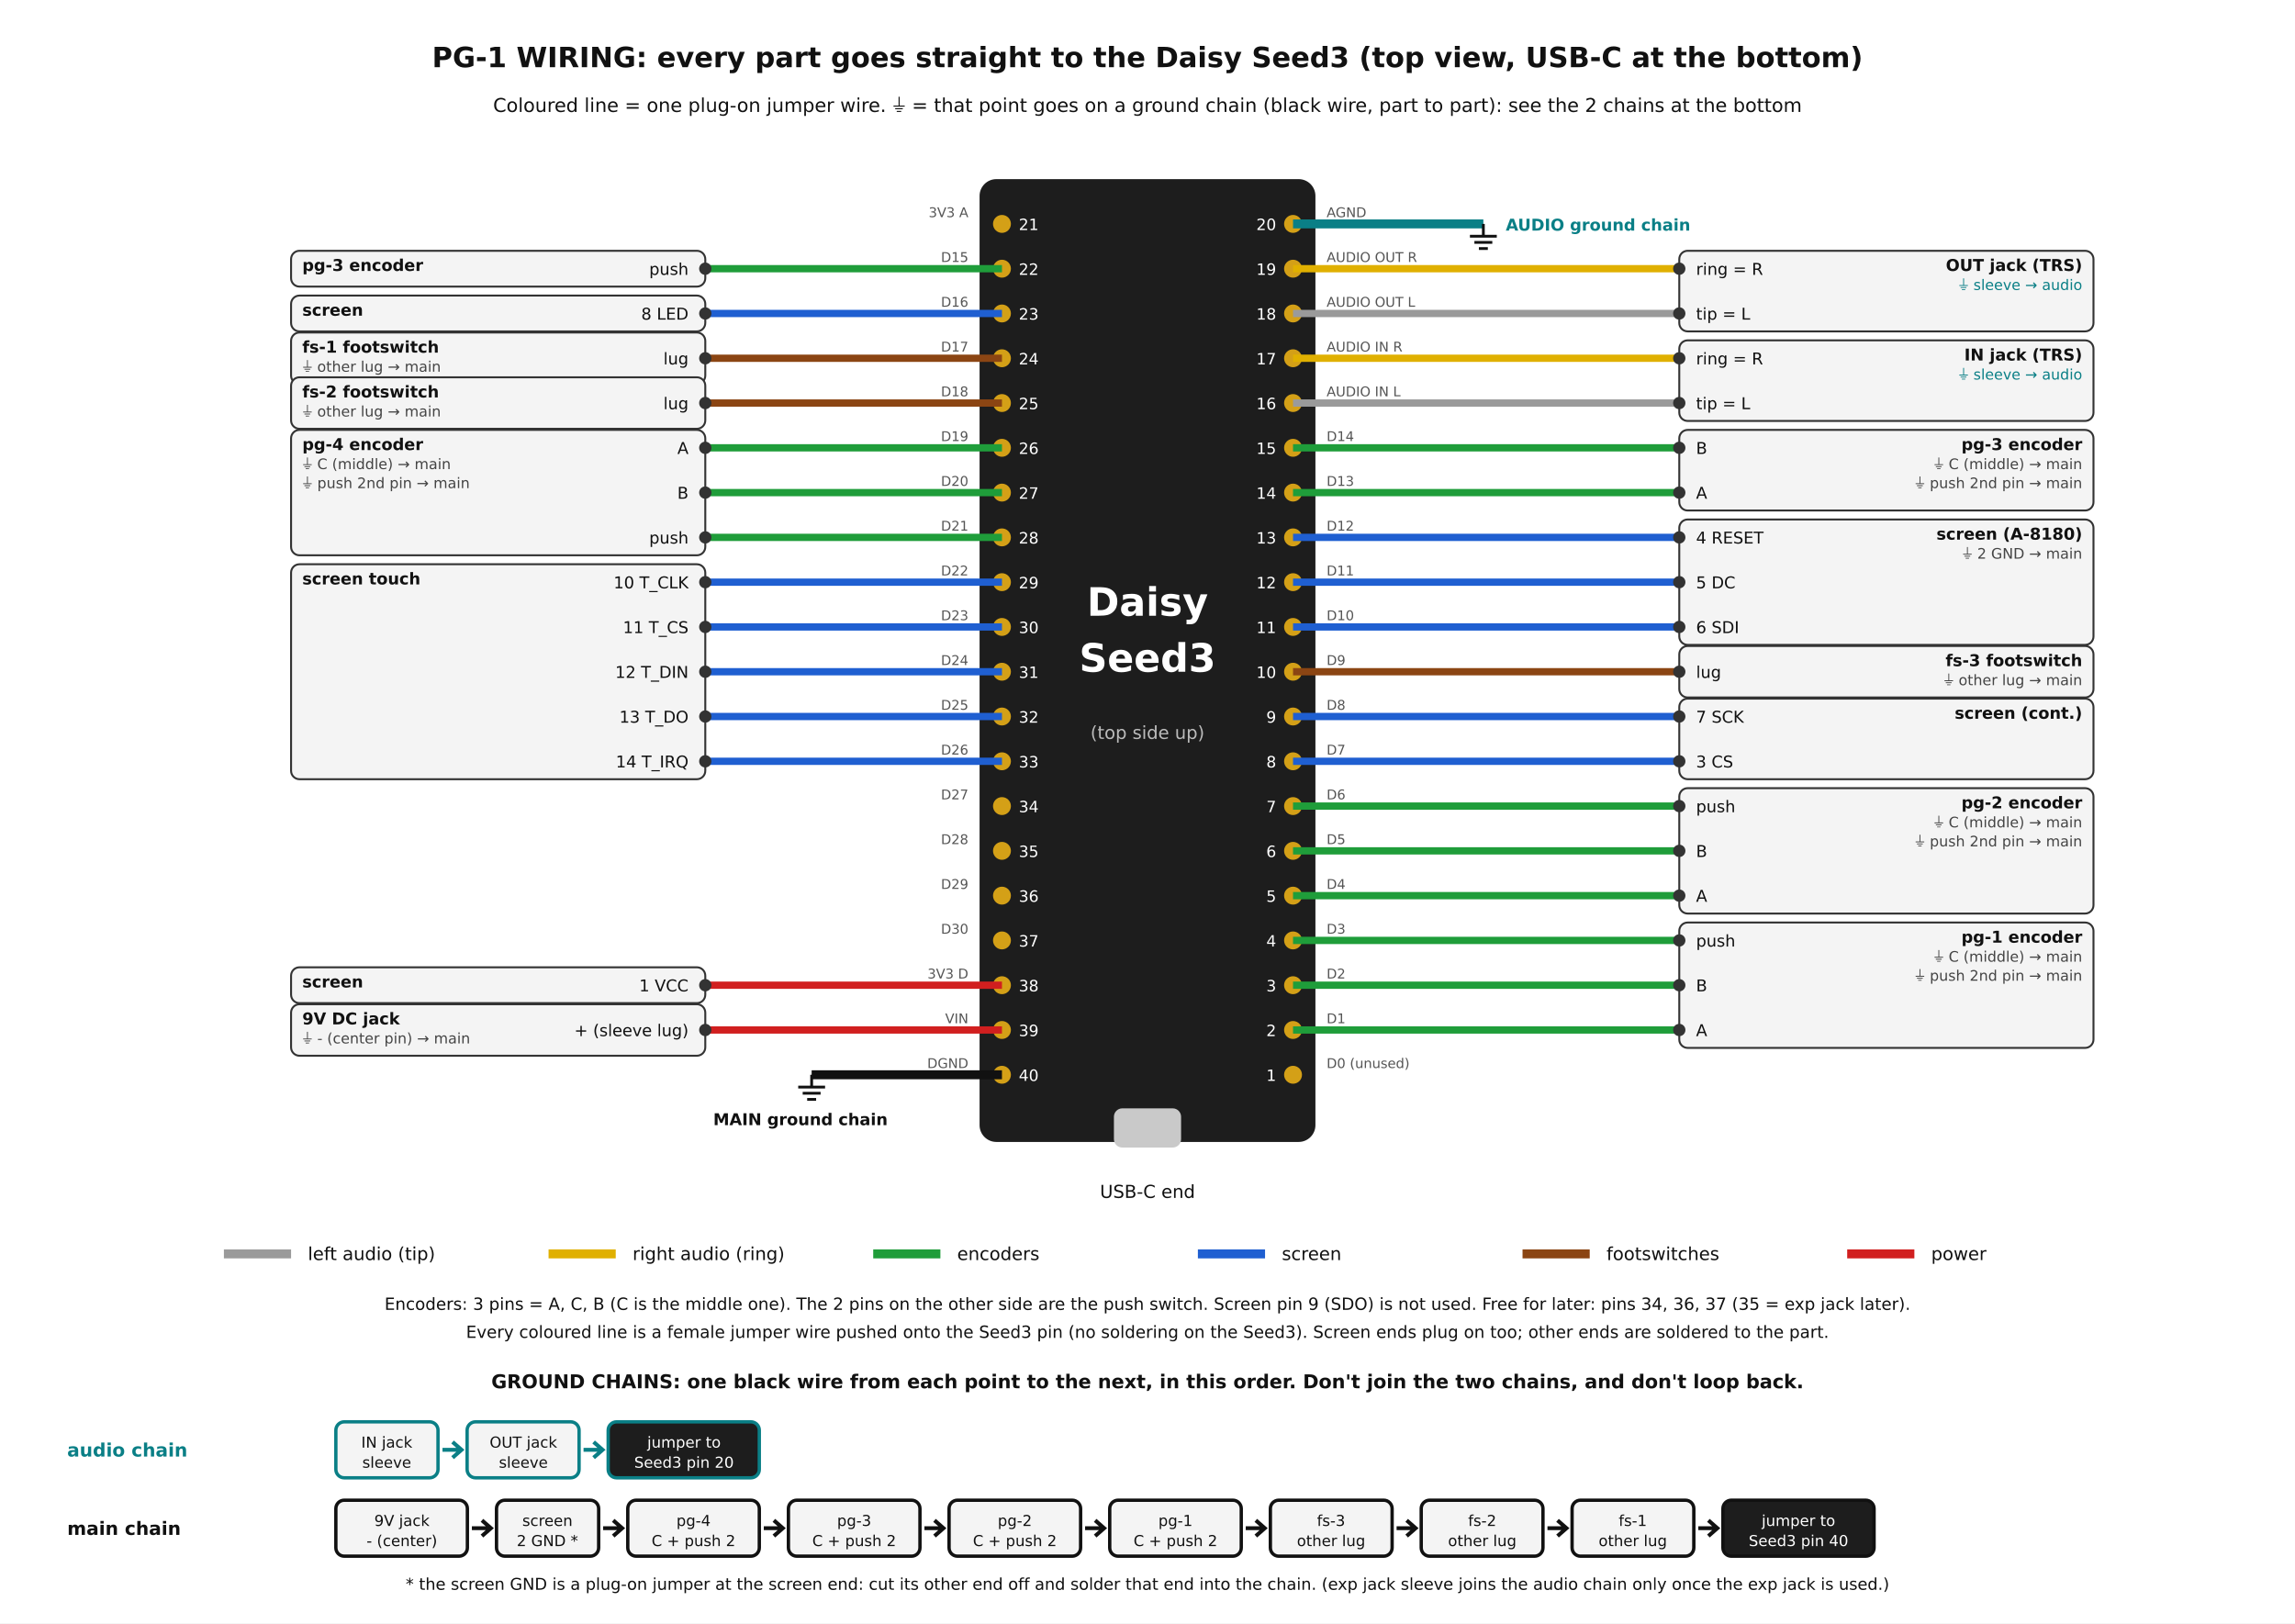
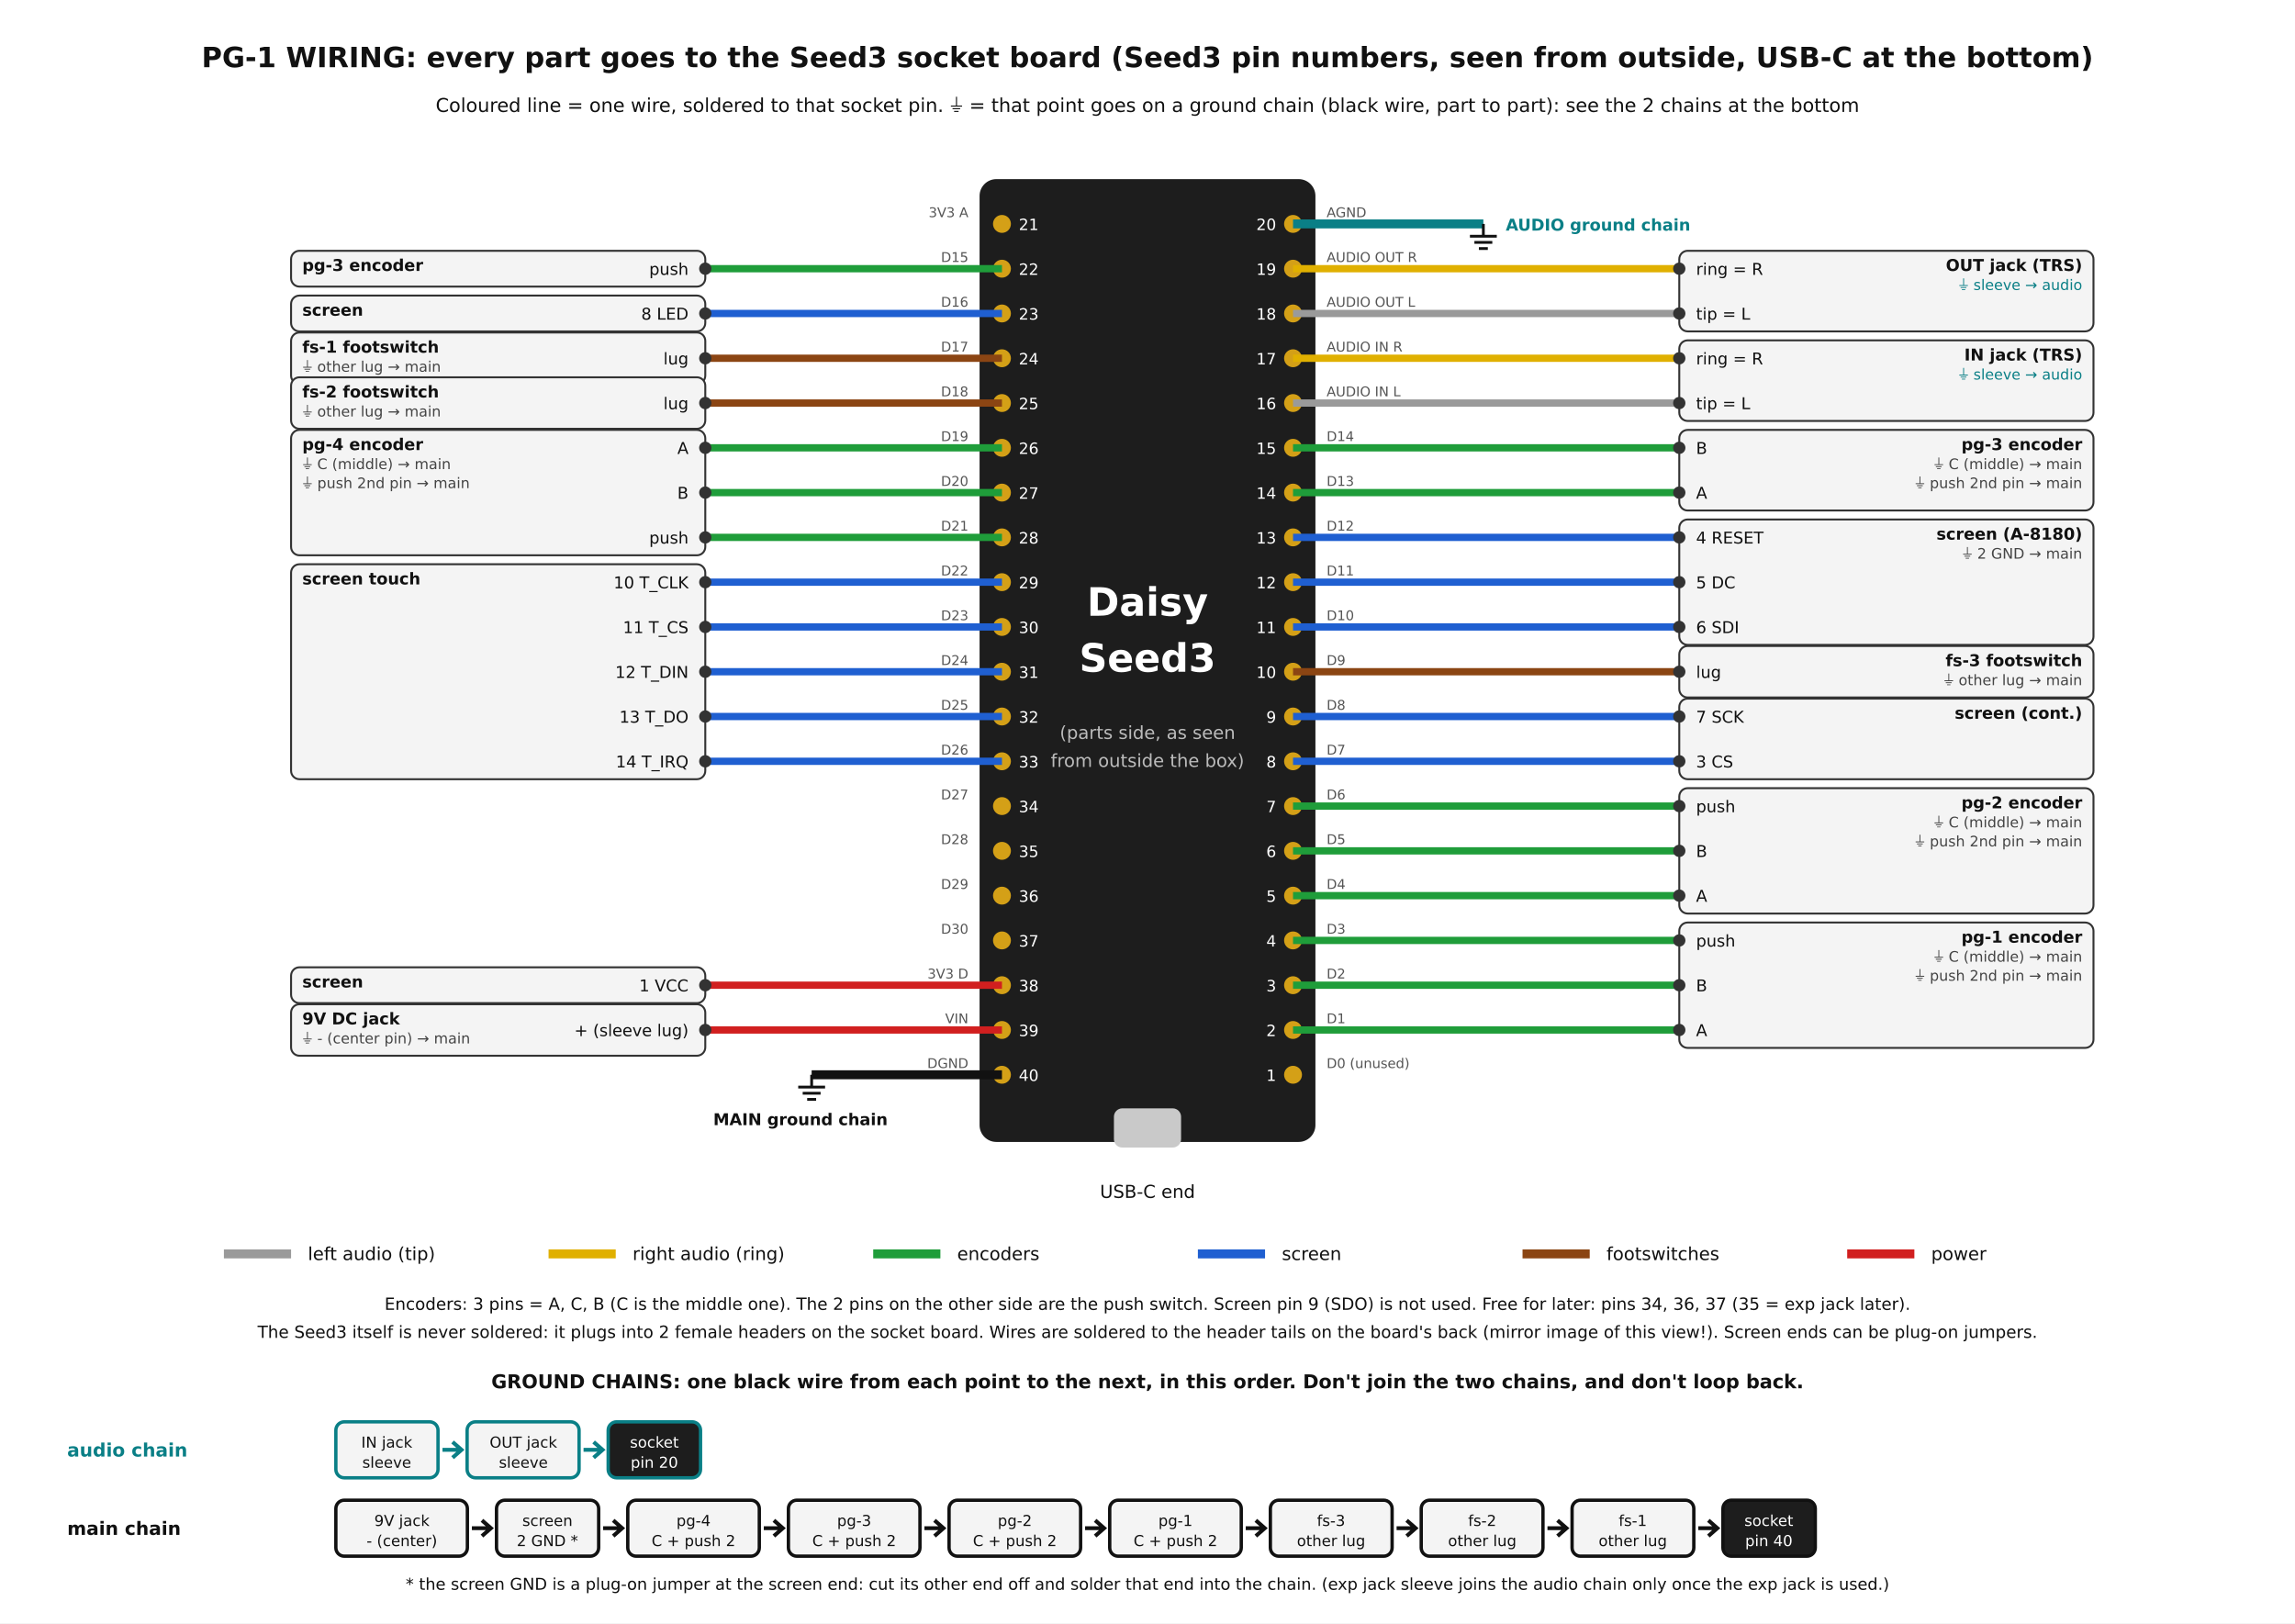
<svg xmlns="http://www.w3.org/2000/svg" width="410mm" height="290.0mm" viewBox="0 0 410 290.0">
  <rect width="410" height="290.0" fill="#fff" />
-   <text x="205.0" y="12.0" font-family="DejaVu Sans, sans-serif" font-size="5" text-anchor="middle" fill="#111" font-weight="bold">PG-1 WIRING: every part goes straight to the Daisy Seed3 (top view, USB-C at the bottom)</text>
-   <text x="205.0" y="20.0" font-family="DejaVu Sans, sans-serif" font-size="3.4" text-anchor="middle" fill="#111" font-weight="normal">Coloured line = one plug-on jumper wire.   ⏚ = that point goes on a ground chain (black wire, part to part): see the 2 chains at the bottom</text>
+   <text x="205.0" y="12.0" font-family="DejaVu Sans, sans-serif" font-size="5" text-anchor="middle" fill="#111" font-weight="bold">PG-1 WIRING: every part goes to the Seed3 socket board (Seed3 pin numbers, seen from outside, USB-C at the bottom)</text>
+   <text x="205.0" y="20.0" font-family="DejaVu Sans, sans-serif" font-size="3.4" text-anchor="middle" fill="#111" font-weight="normal">Coloured line = one wire, soldered to that socket pin.   ⏚ = that point goes on a ground chain (black wire, part to part): see the 2 chains at the bottom</text>
  <rect x="175.0" y="32.0" width="60.0" height="172.0" rx="3" fill="#1d1d1d" />
  <text x="205.0" y="110.0" font-family="DejaVu Sans, sans-serif" font-size="7" text-anchor="middle" fill="#fff" font-weight="bold">Daisy</text>
  <text x="205.0" y="120.0" font-family="DejaVu Sans, sans-serif" font-size="7" text-anchor="middle" fill="#fff" font-weight="bold">Seed3</text>
-   <text x="205.0" y="132.0" font-family="DejaVu Sans, sans-serif" font-size="3.2" text-anchor="middle" fill="#bbb" font-weight="normal">(top side up)</text>
+   <text x="205.0" y="132.0" font-family="DejaVu Sans, sans-serif" font-size="3.2" text-anchor="middle" fill="#bbb" font-weight="normal">(parts side, as seen</text>
+   <text x="205.0" y="137.0" font-family="DejaVu Sans, sans-serif" font-size="3.2" text-anchor="middle" fill="#bbb" font-weight="normal">from outside the box)</text>
  <rect x="199" y="198.0" width="12" height="7" rx="1.5" fill="#c9c9c9" />
  <text x="205.0" y="214.0" font-family="DejaVu Sans, sans-serif" font-size="3.2" text-anchor="middle" fill="#111" font-weight="normal">USB-C end</text>
  <circle cx="231.0" cy="192.0" r="1.6" fill="#d4a017" />
  <text x="228.0" y="193.1" font-family="DejaVu Sans, sans-serif" font-size="2.8" text-anchor="end" fill="#fff" font-weight="normal">1</text>
  <text x="237.0" y="190.8" font-family="DejaVu Sans, sans-serif" font-size="2.4" text-anchor="start" fill="#555" font-weight="normal">D0 (unused)</text>
  <circle cx="231.0" cy="184.0" r="1.6" fill="#d4a017" />
  <text x="228.0" y="185.1" font-family="DejaVu Sans, sans-serif" font-size="2.8" text-anchor="end" fill="#fff" font-weight="normal">2</text>
  <text x="237.0" y="182.8" font-family="DejaVu Sans, sans-serif" font-size="2.4" text-anchor="start" fill="#555" font-weight="normal">D1</text>
  <circle cx="231.0" cy="176.0" r="1.6" fill="#d4a017" />
  <text x="228.0" y="177.1" font-family="DejaVu Sans, sans-serif" font-size="2.8" text-anchor="end" fill="#fff" font-weight="normal">3</text>
  <text x="237.0" y="174.8" font-family="DejaVu Sans, sans-serif" font-size="2.4" text-anchor="start" fill="#555" font-weight="normal">D2</text>
  <circle cx="231.0" cy="168.0" r="1.6" fill="#d4a017" />
  <text x="228.0" y="169.1" font-family="DejaVu Sans, sans-serif" font-size="2.8" text-anchor="end" fill="#fff" font-weight="normal">4</text>
  <text x="237.0" y="166.8" font-family="DejaVu Sans, sans-serif" font-size="2.4" text-anchor="start" fill="#555" font-weight="normal">D3</text>
  <circle cx="231.0" cy="160.0" r="1.6" fill="#d4a017" />
  <text x="228.0" y="161.1" font-family="DejaVu Sans, sans-serif" font-size="2.8" text-anchor="end" fill="#fff" font-weight="normal">5</text>
  <text x="237.0" y="158.8" font-family="DejaVu Sans, sans-serif" font-size="2.4" text-anchor="start" fill="#555" font-weight="normal">D4</text>
  <circle cx="231.0" cy="152.0" r="1.6" fill="#d4a017" />
  <text x="228.0" y="153.1" font-family="DejaVu Sans, sans-serif" font-size="2.8" text-anchor="end" fill="#fff" font-weight="normal">6</text>
  <text x="237.0" y="150.8" font-family="DejaVu Sans, sans-serif" font-size="2.4" text-anchor="start" fill="#555" font-weight="normal">D5</text>
  <circle cx="231.0" cy="144.0" r="1.6" fill="#d4a017" />
  <text x="228.0" y="145.1" font-family="DejaVu Sans, sans-serif" font-size="2.8" text-anchor="end" fill="#fff" font-weight="normal">7</text>
  <text x="237.0" y="142.8" font-family="DejaVu Sans, sans-serif" font-size="2.4" text-anchor="start" fill="#555" font-weight="normal">D6</text>
  <circle cx="231.0" cy="136.0" r="1.6" fill="#d4a017" />
  <text x="228.0" y="137.1" font-family="DejaVu Sans, sans-serif" font-size="2.8" text-anchor="end" fill="#fff" font-weight="normal">8</text>
  <text x="237.0" y="134.8" font-family="DejaVu Sans, sans-serif" font-size="2.4" text-anchor="start" fill="#555" font-weight="normal">D7</text>
  <circle cx="231.0" cy="128.0" r="1.6" fill="#d4a017" />
  <text x="228.0" y="129.1" font-family="DejaVu Sans, sans-serif" font-size="2.8" text-anchor="end" fill="#fff" font-weight="normal">9</text>
  <text x="237.0" y="126.8" font-family="DejaVu Sans, sans-serif" font-size="2.4" text-anchor="start" fill="#555" font-weight="normal">D8</text>
  <circle cx="231.0" cy="120.0" r="1.6" fill="#d4a017" />
  <text x="228.0" y="121.1" font-family="DejaVu Sans, sans-serif" font-size="2.8" text-anchor="end" fill="#fff" font-weight="normal">10</text>
  <text x="237.0" y="118.8" font-family="DejaVu Sans, sans-serif" font-size="2.4" text-anchor="start" fill="#555" font-weight="normal">D9</text>
  <circle cx="231.0" cy="112.0" r="1.6" fill="#d4a017" />
  <text x="228.0" y="113.1" font-family="DejaVu Sans, sans-serif" font-size="2.8" text-anchor="end" fill="#fff" font-weight="normal">11</text>
  <text x="237.0" y="110.8" font-family="DejaVu Sans, sans-serif" font-size="2.4" text-anchor="start" fill="#555" font-weight="normal">D10</text>
  <circle cx="231.0" cy="104.0" r="1.6" fill="#d4a017" />
  <text x="228.0" y="105.1" font-family="DejaVu Sans, sans-serif" font-size="2.8" text-anchor="end" fill="#fff" font-weight="normal">12</text>
  <text x="237.0" y="102.8" font-family="DejaVu Sans, sans-serif" font-size="2.4" text-anchor="start" fill="#555" font-weight="normal">D11</text>
  <circle cx="231.0" cy="96.0" r="1.6" fill="#d4a017" />
  <text x="228.0" y="97.1" font-family="DejaVu Sans, sans-serif" font-size="2.8" text-anchor="end" fill="#fff" font-weight="normal">13</text>
  <text x="237.0" y="94.8" font-family="DejaVu Sans, sans-serif" font-size="2.4" text-anchor="start" fill="#555" font-weight="normal">D12</text>
  <circle cx="231.0" cy="88.0" r="1.6" fill="#d4a017" />
  <text x="228.0" y="89.1" font-family="DejaVu Sans, sans-serif" font-size="2.8" text-anchor="end" fill="#fff" font-weight="normal">14</text>
  <text x="237.0" y="86.8" font-family="DejaVu Sans, sans-serif" font-size="2.4" text-anchor="start" fill="#555" font-weight="normal">D13</text>
  <circle cx="231.0" cy="80.0" r="1.6" fill="#d4a017" />
  <text x="228.0" y="81.1" font-family="DejaVu Sans, sans-serif" font-size="2.8" text-anchor="end" fill="#fff" font-weight="normal">15</text>
  <text x="237.0" y="78.8" font-family="DejaVu Sans, sans-serif" font-size="2.4" text-anchor="start" fill="#555" font-weight="normal">D14</text>
  <circle cx="231.0" cy="72.0" r="1.6" fill="#d4a017" />
  <text x="228.0" y="73.1" font-family="DejaVu Sans, sans-serif" font-size="2.8" text-anchor="end" fill="#fff" font-weight="normal">16</text>
  <text x="237.0" y="70.8" font-family="DejaVu Sans, sans-serif" font-size="2.4" text-anchor="start" fill="#555" font-weight="normal">AUDIO IN L</text>
  <circle cx="231.0" cy="64.0" r="1.6" fill="#d4a017" />
  <text x="228.0" y="65.1" font-family="DejaVu Sans, sans-serif" font-size="2.8" text-anchor="end" fill="#fff" font-weight="normal">17</text>
  <text x="237.0" y="62.8" font-family="DejaVu Sans, sans-serif" font-size="2.4" text-anchor="start" fill="#555" font-weight="normal">AUDIO IN R</text>
  <circle cx="231.0" cy="56.0" r="1.6" fill="#d4a017" />
  <text x="228.0" y="57.1" font-family="DejaVu Sans, sans-serif" font-size="2.8" text-anchor="end" fill="#fff" font-weight="normal">18</text>
  <text x="237.0" y="54.8" font-family="DejaVu Sans, sans-serif" font-size="2.4" text-anchor="start" fill="#555" font-weight="normal">AUDIO OUT L</text>
  <circle cx="231.0" cy="48.0" r="1.6" fill="#d4a017" />
  <text x="228.0" y="49.1" font-family="DejaVu Sans, sans-serif" font-size="2.8" text-anchor="end" fill="#fff" font-weight="normal">19</text>
  <text x="237.0" y="46.8" font-family="DejaVu Sans, sans-serif" font-size="2.4" text-anchor="start" fill="#555" font-weight="normal">AUDIO OUT R</text>
  <circle cx="231.0" cy="40.0" r="1.6" fill="#d4a017" />
  <text x="228.0" y="41.1" font-family="DejaVu Sans, sans-serif" font-size="2.8" text-anchor="end" fill="#fff" font-weight="normal">20</text>
  <text x="237.0" y="38.8" font-family="DejaVu Sans, sans-serif" font-size="2.4" text-anchor="start" fill="#555" font-weight="normal">AGND</text>
  <circle cx="179.0" cy="40.0" r="1.6" fill="#d4a017" />
  <text x="182.0" y="41.1" font-family="DejaVu Sans, sans-serif" font-size="2.8" text-anchor="start" fill="#fff" font-weight="normal">21</text>
  <text x="173.0" y="38.8" font-family="DejaVu Sans, sans-serif" font-size="2.4" text-anchor="end" fill="#555" font-weight="normal">3V3 A</text>
  <circle cx="179.0" cy="48.0" r="1.6" fill="#d4a017" />
  <text x="182.0" y="49.1" font-family="DejaVu Sans, sans-serif" font-size="2.8" text-anchor="start" fill="#fff" font-weight="normal">22</text>
  <text x="173.0" y="46.8" font-family="DejaVu Sans, sans-serif" font-size="2.4" text-anchor="end" fill="#555" font-weight="normal">D15</text>
  <circle cx="179.0" cy="56.0" r="1.6" fill="#d4a017" />
  <text x="182.0" y="57.1" font-family="DejaVu Sans, sans-serif" font-size="2.8" text-anchor="start" fill="#fff" font-weight="normal">23</text>
  <text x="173.0" y="54.8" font-family="DejaVu Sans, sans-serif" font-size="2.4" text-anchor="end" fill="#555" font-weight="normal">D16</text>
  <circle cx="179.0" cy="64.0" r="1.6" fill="#d4a017" />
  <text x="182.0" y="65.1" font-family="DejaVu Sans, sans-serif" font-size="2.8" text-anchor="start" fill="#fff" font-weight="normal">24</text>
  <text x="173.0" y="62.8" font-family="DejaVu Sans, sans-serif" font-size="2.4" text-anchor="end" fill="#555" font-weight="normal">D17</text>
  <circle cx="179.0" cy="72.0" r="1.6" fill="#d4a017" />
  <text x="182.0" y="73.1" font-family="DejaVu Sans, sans-serif" font-size="2.8" text-anchor="start" fill="#fff" font-weight="normal">25</text>
  <text x="173.0" y="70.8" font-family="DejaVu Sans, sans-serif" font-size="2.4" text-anchor="end" fill="#555" font-weight="normal">D18</text>
  <circle cx="179.0" cy="80.0" r="1.6" fill="#d4a017" />
  <text x="182.0" y="81.1" font-family="DejaVu Sans, sans-serif" font-size="2.8" text-anchor="start" fill="#fff" font-weight="normal">26</text>
  <text x="173.0" y="78.8" font-family="DejaVu Sans, sans-serif" font-size="2.4" text-anchor="end" fill="#555" font-weight="normal">D19</text>
  <circle cx="179.0" cy="88.0" r="1.6" fill="#d4a017" />
  <text x="182.0" y="89.1" font-family="DejaVu Sans, sans-serif" font-size="2.8" text-anchor="start" fill="#fff" font-weight="normal">27</text>
  <text x="173.0" y="86.8" font-family="DejaVu Sans, sans-serif" font-size="2.4" text-anchor="end" fill="#555" font-weight="normal">D20</text>
  <circle cx="179.0" cy="96.0" r="1.6" fill="#d4a017" />
  <text x="182.0" y="97.1" font-family="DejaVu Sans, sans-serif" font-size="2.8" text-anchor="start" fill="#fff" font-weight="normal">28</text>
  <text x="173.0" y="94.8" font-family="DejaVu Sans, sans-serif" font-size="2.4" text-anchor="end" fill="#555" font-weight="normal">D21</text>
  <circle cx="179.0" cy="104.0" r="1.6" fill="#d4a017" />
  <text x="182.0" y="105.1" font-family="DejaVu Sans, sans-serif" font-size="2.8" text-anchor="start" fill="#fff" font-weight="normal">29</text>
  <text x="173.0" y="102.8" font-family="DejaVu Sans, sans-serif" font-size="2.4" text-anchor="end" fill="#555" font-weight="normal">D22</text>
  <circle cx="179.0" cy="112.0" r="1.6" fill="#d4a017" />
  <text x="182.0" y="113.1" font-family="DejaVu Sans, sans-serif" font-size="2.8" text-anchor="start" fill="#fff" font-weight="normal">30</text>
  <text x="173.0" y="110.8" font-family="DejaVu Sans, sans-serif" font-size="2.4" text-anchor="end" fill="#555" font-weight="normal">D23</text>
  <circle cx="179.0" cy="120.0" r="1.6" fill="#d4a017" />
  <text x="182.0" y="121.1" font-family="DejaVu Sans, sans-serif" font-size="2.8" text-anchor="start" fill="#fff" font-weight="normal">31</text>
  <text x="173.0" y="118.8" font-family="DejaVu Sans, sans-serif" font-size="2.4" text-anchor="end" fill="#555" font-weight="normal">D24</text>
  <circle cx="179.0" cy="128.0" r="1.6" fill="#d4a017" />
  <text x="182.0" y="129.1" font-family="DejaVu Sans, sans-serif" font-size="2.8" text-anchor="start" fill="#fff" font-weight="normal">32</text>
  <text x="173.0" y="126.8" font-family="DejaVu Sans, sans-serif" font-size="2.4" text-anchor="end" fill="#555" font-weight="normal">D25</text>
  <circle cx="179.0" cy="136.0" r="1.6" fill="#d4a017" />
  <text x="182.0" y="137.1" font-family="DejaVu Sans, sans-serif" font-size="2.8" text-anchor="start" fill="#fff" font-weight="normal">33</text>
  <text x="173.0" y="134.8" font-family="DejaVu Sans, sans-serif" font-size="2.4" text-anchor="end" fill="#555" font-weight="normal">D26</text>
  <circle cx="179.0" cy="144.0" r="1.6" fill="#d4a017" />
  <text x="182.0" y="145.1" font-family="DejaVu Sans, sans-serif" font-size="2.8" text-anchor="start" fill="#fff" font-weight="normal">34</text>
  <text x="173.0" y="142.8" font-family="DejaVu Sans, sans-serif" font-size="2.4" text-anchor="end" fill="#555" font-weight="normal">D27</text>
  <circle cx="179.0" cy="152.0" r="1.6" fill="#d4a017" />
  <text x="182.0" y="153.1" font-family="DejaVu Sans, sans-serif" font-size="2.8" text-anchor="start" fill="#fff" font-weight="normal">35</text>
  <text x="173.0" y="150.8" font-family="DejaVu Sans, sans-serif" font-size="2.4" text-anchor="end" fill="#555" font-weight="normal">D28</text>
  <circle cx="179.0" cy="160.0" r="1.6" fill="#d4a017" />
  <text x="182.0" y="161.1" font-family="DejaVu Sans, sans-serif" font-size="2.8" text-anchor="start" fill="#fff" font-weight="normal">36</text>
  <text x="173.0" y="158.8" font-family="DejaVu Sans, sans-serif" font-size="2.4" text-anchor="end" fill="#555" font-weight="normal">D29</text>
  <circle cx="179.0" cy="168.0" r="1.6" fill="#d4a017" />
  <text x="182.0" y="169.1" font-family="DejaVu Sans, sans-serif" font-size="2.8" text-anchor="start" fill="#fff" font-weight="normal">37</text>
  <text x="173.0" y="166.8" font-family="DejaVu Sans, sans-serif" font-size="2.4" text-anchor="end" fill="#555" font-weight="normal">D30</text>
  <circle cx="179.0" cy="176.0" r="1.6" fill="#d4a017" />
  <text x="182.0" y="177.1" font-family="DejaVu Sans, sans-serif" font-size="2.8" text-anchor="start" fill="#fff" font-weight="normal">38</text>
  <text x="173.0" y="174.8" font-family="DejaVu Sans, sans-serif" font-size="2.4" text-anchor="end" fill="#555" font-weight="normal">3V3 D</text>
  <circle cx="179.0" cy="184.0" r="1.6" fill="#d4a017" />
  <text x="182.0" y="185.1" font-family="DejaVu Sans, sans-serif" font-size="2.8" text-anchor="start" fill="#fff" font-weight="normal">39</text>
  <text x="173.0" y="182.8" font-family="DejaVu Sans, sans-serif" font-size="2.4" text-anchor="end" fill="#555" font-weight="normal">VIN</text>
  <circle cx="179.0" cy="192.0" r="1.6" fill="#d4a017" />
  <text x="182.0" y="193.1" font-family="DejaVu Sans, sans-serif" font-size="2.8" text-anchor="start" fill="#fff" font-weight="normal">40</text>
  <text x="173.0" y="190.8" font-family="DejaVu Sans, sans-serif" font-size="2.4" text-anchor="end" fill="#555" font-weight="normal">DGND</text>
  <path d="M231.0,40.0 H265.0" stroke="#0a7f86" stroke-width="1.6" />
  <path d="M265.0,40.0 v2.2 M262.6,42.2 h4.8 M263.4,43.3 h3.2 M264.2,44.4 h1.6" stroke="#111" stroke-width="0.5" fill="none" />
  <text x="269.0" y="41.2" font-family="DejaVu Sans, sans-serif" font-size="2.9" text-anchor="start" fill="#0a7f86" font-weight="bold">AUDIO ground chain</text>
  <path d="M179.0,192.0 H145.0" stroke="#111" stroke-width="1.6" />
  <path d="M145.0,192.0 v2.2 M142.6,194.2 h4.8 M143.4,195.3 h3.2 M144.2,196.4 h1.6" stroke="#111" stroke-width="0.5" fill="none" />
  <text x="143.0" y="201.0" font-family="DejaVu Sans, sans-serif" font-size="2.9" text-anchor="middle" fill="#111" font-weight="bold">MAIN ground chain</text>
  <rect x="300.0" y="44.8" width="74.0" height="14.4" rx="1.5" fill="#f4f4f4" stroke="#333" stroke-width="0.35" />
  <text x="372.0" y="48.4" font-family="DejaVu Sans, sans-serif" font-size="2.9" text-anchor="end" fill="#111" font-weight="bold">OUT jack (TRS)</text>
  <text x="372.0" y="51.8" font-family="DejaVu Sans, sans-serif" font-size="2.6" text-anchor="end" fill="#0a7f86" font-weight="normal">⏚ sleeve → audio</text>
  <path d="M231.0,48.0 H300.0" stroke="#e0b000" stroke-width="1.3" />
  <circle cx="300.0" cy="48.0" r="1.1" fill="#333" />
  <text x="303.0" y="49.1" font-family="DejaVu Sans, sans-serif" font-size="2.9" text-anchor="start" fill="#111" font-weight="normal">ring = R</text>
  <path d="M231.0,56.0 H300.0" stroke="#9a9a9a" stroke-width="1.3" />
  <circle cx="300.0" cy="56.0" r="1.1" fill="#333" />
  <text x="303.0" y="57.1" font-family="DejaVu Sans, sans-serif" font-size="2.9" text-anchor="start" fill="#111" font-weight="normal">tip = L</text>
  <rect x="300.0" y="60.8" width="74.0" height="14.4" rx="1.5" fill="#f4f4f4" stroke="#333" stroke-width="0.35" />
  <text x="372.0" y="64.4" font-family="DejaVu Sans, sans-serif" font-size="2.9" text-anchor="end" fill="#111" font-weight="bold">IN jack (TRS)</text>
  <text x="372.0" y="67.8" font-family="DejaVu Sans, sans-serif" font-size="2.6" text-anchor="end" fill="#0a7f86" font-weight="normal">⏚ sleeve → audio</text>
  <path d="M231.0,64.0 H300.0" stroke="#e0b000" stroke-width="1.3" />
  <circle cx="300.0" cy="64.0" r="1.1" fill="#333" />
  <text x="303.0" y="65.1" font-family="DejaVu Sans, sans-serif" font-size="2.9" text-anchor="start" fill="#111" font-weight="normal">ring = R</text>
  <path d="M231.0,72.0 H300.0" stroke="#9a9a9a" stroke-width="1.3" />
  <circle cx="300.0" cy="72.0" r="1.1" fill="#333" />
  <text x="303.0" y="73.1" font-family="DejaVu Sans, sans-serif" font-size="2.9" text-anchor="start" fill="#111" font-weight="normal">tip = L</text>
  <rect x="300.0" y="76.8" width="74.0" height="14.4" rx="1.5" fill="#f4f4f4" stroke="#333" stroke-width="0.35" />
  <text x="372.0" y="80.4" font-family="DejaVu Sans, sans-serif" font-size="2.9" text-anchor="end" fill="#111" font-weight="bold">pg-3 encoder</text>
  <text x="372.0" y="83.8" font-family="DejaVu Sans, sans-serif" font-size="2.6" text-anchor="end" fill="#444" font-weight="normal">⏚ C (middle) → main</text>
  <text x="372.0" y="87.2" font-family="DejaVu Sans, sans-serif" font-size="2.6" text-anchor="end" fill="#444" font-weight="normal">⏚ push 2nd pin → main</text>
  <path d="M231.0,80.0 H300.0" stroke="#1f9d3a" stroke-width="1.3" />
  <circle cx="300.0" cy="80.0" r="1.1" fill="#333" />
  <text x="303.0" y="81.1" font-family="DejaVu Sans, sans-serif" font-size="2.9" text-anchor="start" fill="#111" font-weight="normal">B</text>
  <path d="M231.0,88.0 H300.0" stroke="#1f9d3a" stroke-width="1.3" />
  <circle cx="300.0" cy="88.0" r="1.1" fill="#333" />
  <text x="303.0" y="89.1" font-family="DejaVu Sans, sans-serif" font-size="2.9" text-anchor="start" fill="#111" font-weight="normal">A</text>
  <rect x="300.0" y="92.8" width="74.0" height="22.4" rx="1.5" fill="#f4f4f4" stroke="#333" stroke-width="0.35" />
  <text x="372.0" y="96.4" font-family="DejaVu Sans, sans-serif" font-size="2.9" text-anchor="end" fill="#111" font-weight="bold">screen (A-8180)</text>
  <text x="372.0" y="99.8" font-family="DejaVu Sans, sans-serif" font-size="2.6" text-anchor="end" fill="#444" font-weight="normal">⏚ 2 GND → main</text>
  <path d="M231.0,96.0 H300.0" stroke="#1f5fd1" stroke-width="1.3" />
  <circle cx="300.0" cy="96.0" r="1.1" fill="#333" />
  <text x="303.0" y="97.1" font-family="DejaVu Sans, sans-serif" font-size="2.9" text-anchor="start" fill="#111" font-weight="normal">4 RESET</text>
  <path d="M231.0,104.0 H300.0" stroke="#1f5fd1" stroke-width="1.3" />
  <circle cx="300.0" cy="104.0" r="1.1" fill="#333" />
  <text x="303.0" y="105.1" font-family="DejaVu Sans, sans-serif" font-size="2.9" text-anchor="start" fill="#111" font-weight="normal">5 DC</text>
  <path d="M231.0,112.0 H300.0" stroke="#1f5fd1" stroke-width="1.3" />
  <circle cx="300.0" cy="112.0" r="1.1" fill="#333" />
  <text x="303.0" y="113.1" font-family="DejaVu Sans, sans-serif" font-size="2.9" text-anchor="start" fill="#111" font-weight="normal">6 SDI</text>
  <rect x="300.0" y="124.8" width="74.0" height="14.4" rx="1.5" fill="#f4f4f4" stroke="#333" stroke-width="0.35" />
  <text x="372.0" y="128.4" font-family="DejaVu Sans, sans-serif" font-size="2.9" text-anchor="end" fill="#111" font-weight="bold">screen (cont.)</text>
  <path d="M231.0,128.0 H300.0" stroke="#1f5fd1" stroke-width="1.3" />
  <circle cx="300.0" cy="128.0" r="1.1" fill="#333" />
  <text x="303.0" y="129.1" font-family="DejaVu Sans, sans-serif" font-size="2.9" text-anchor="start" fill="#111" font-weight="normal">7 SCK</text>
  <path d="M231.0,136.0 H300.0" stroke="#1f5fd1" stroke-width="1.3" />
  <circle cx="300.0" cy="136.0" r="1.1" fill="#333" />
  <text x="303.0" y="137.1" font-family="DejaVu Sans, sans-serif" font-size="2.9" text-anchor="start" fill="#111" font-weight="normal">3 CS</text>
  <rect x="300.0" y="140.8" width="74.0" height="22.4" rx="1.5" fill="#f4f4f4" stroke="#333" stroke-width="0.35" />
  <text x="372.0" y="144.4" font-family="DejaVu Sans, sans-serif" font-size="2.9" text-anchor="end" fill="#111" font-weight="bold">pg-2 encoder</text>
  <text x="372.0" y="147.8" font-family="DejaVu Sans, sans-serif" font-size="2.6" text-anchor="end" fill="#444" font-weight="normal">⏚ C (middle) → main</text>
  <text x="372.0" y="151.2" font-family="DejaVu Sans, sans-serif" font-size="2.6" text-anchor="end" fill="#444" font-weight="normal">⏚ push 2nd pin → main</text>
  <path d="M231.0,144.0 H300.0" stroke="#1f9d3a" stroke-width="1.3" />
  <circle cx="300.0" cy="144.0" r="1.1" fill="#333" />
  <text x="303.0" y="145.1" font-family="DejaVu Sans, sans-serif" font-size="2.9" text-anchor="start" fill="#111" font-weight="normal">push</text>
  <path d="M231.0,152.0 H300.0" stroke="#1f9d3a" stroke-width="1.3" />
  <circle cx="300.0" cy="152.0" r="1.1" fill="#333" />
  <text x="303.0" y="153.1" font-family="DejaVu Sans, sans-serif" font-size="2.9" text-anchor="start" fill="#111" font-weight="normal">B</text>
  <path d="M231.0,160.0 H300.0" stroke="#1f9d3a" stroke-width="1.3" />
  <circle cx="300.0" cy="160.0" r="1.1" fill="#333" />
  <text x="303.0" y="161.1" font-family="DejaVu Sans, sans-serif" font-size="2.9" text-anchor="start" fill="#111" font-weight="normal">A</text>
  <rect x="300.0" y="164.8" width="74.0" height="22.4" rx="1.5" fill="#f4f4f4" stroke="#333" stroke-width="0.35" />
  <text x="372.0" y="168.4" font-family="DejaVu Sans, sans-serif" font-size="2.9" text-anchor="end" fill="#111" font-weight="bold">pg-1 encoder</text>
  <text x="372.0" y="171.8" font-family="DejaVu Sans, sans-serif" font-size="2.6" text-anchor="end" fill="#444" font-weight="normal">⏚ C (middle) → main</text>
  <text x="372.0" y="175.2" font-family="DejaVu Sans, sans-serif" font-size="2.6" text-anchor="end" fill="#444" font-weight="normal">⏚ push 2nd pin → main</text>
  <path d="M231.0,168.0 H300.0" stroke="#1f9d3a" stroke-width="1.3" />
  <circle cx="300.0" cy="168.0" r="1.1" fill="#333" />
  <text x="303.0" y="169.1" font-family="DejaVu Sans, sans-serif" font-size="2.9" text-anchor="start" fill="#111" font-weight="normal">push</text>
  <path d="M231.0,176.0 H300.0" stroke="#1f9d3a" stroke-width="1.3" />
  <circle cx="300.0" cy="176.0" r="1.1" fill="#333" />
  <text x="303.0" y="177.1" font-family="DejaVu Sans, sans-serif" font-size="2.9" text-anchor="start" fill="#111" font-weight="normal">B</text>
  <path d="M231.0,184.0 H300.0" stroke="#1f9d3a" stroke-width="1.3" />
  <circle cx="300.0" cy="184.0" r="1.1" fill="#333" />
  <text x="303.0" y="185.1" font-family="DejaVu Sans, sans-serif" font-size="2.9" text-anchor="start" fill="#111" font-weight="normal">A</text>
  <rect x="52.0" y="44.8" width="74.0" height="6.4" rx="1.5" fill="#f4f4f4" stroke="#333" stroke-width="0.35" />
  <text x="54.0" y="48.4" font-family="DejaVu Sans, sans-serif" font-size="2.9" text-anchor="start" fill="#111" font-weight="bold">pg-3 encoder</text>
  <path d="M179.0,48.0 H126.0" stroke="#1f9d3a" stroke-width="1.3" />
  <circle cx="126.0" cy="48.0" r="1.1" fill="#333" />
  <text x="123.0" y="49.1" font-family="DejaVu Sans, sans-serif" font-size="2.9" text-anchor="end" fill="#111" font-weight="normal">push</text>
  <rect x="52.0" y="52.8" width="74.0" height="6.4" rx="1.5" fill="#f4f4f4" stroke="#333" stroke-width="0.35" />
  <text x="54.0" y="56.4" font-family="DejaVu Sans, sans-serif" font-size="2.9" text-anchor="start" fill="#111" font-weight="bold">screen</text>
  <path d="M179.0,56.0 H126.0" stroke="#1f5fd1" stroke-width="1.3" />
  <circle cx="126.0" cy="56.0" r="1.1" fill="#333" />
  <text x="123.0" y="57.1" font-family="DejaVu Sans, sans-serif" font-size="2.9" text-anchor="end" fill="#111" font-weight="normal">8 LED</text>
  <rect x="52.0" y="59.4" width="74.0" height="9.2" rx="1.5" fill="#f4f4f4" stroke="#333" stroke-width="0.35" />
  <text x="54.0" y="63.0" font-family="DejaVu Sans, sans-serif" font-size="2.9" text-anchor="start" fill="#111" font-weight="bold">fs-1 footswitch</text>
  <text x="54.0" y="66.4" font-family="DejaVu Sans, sans-serif" font-size="2.6" text-anchor="start" fill="#444" font-weight="normal">⏚ other lug → main</text>
  <path d="M179.0,64.0 H126.0" stroke="#8b4513" stroke-width="1.3" />
  <circle cx="126.0" cy="64.0" r="1.1" fill="#333" />
  <text x="123.0" y="65.1" font-family="DejaVu Sans, sans-serif" font-size="2.9" text-anchor="end" fill="#111" font-weight="normal">lug</text>
  <rect x="52.0" y="67.4" width="74.0" height="9.2" rx="1.5" fill="#f4f4f4" stroke="#333" stroke-width="0.35" />
  <text x="54.0" y="71.0" font-family="DejaVu Sans, sans-serif" font-size="2.9" text-anchor="start" fill="#111" font-weight="bold">fs-2 footswitch</text>
  <text x="54.0" y="74.4" font-family="DejaVu Sans, sans-serif" font-size="2.6" text-anchor="start" fill="#444" font-weight="normal">⏚ other lug → main</text>
  <path d="M179.0,72.0 H126.0" stroke="#8b4513" stroke-width="1.3" />
  <circle cx="126.0" cy="72.0" r="1.1" fill="#333" />
  <text x="123.0" y="73.1" font-family="DejaVu Sans, sans-serif" font-size="2.9" text-anchor="end" fill="#111" font-weight="normal">lug</text>
  <rect x="300.0" y="115.4" width="74.0" height="9.2" rx="1.5" fill="#f4f4f4" stroke="#333" stroke-width="0.35" />
  <text x="372.0" y="119.0" font-family="DejaVu Sans, sans-serif" font-size="2.9" text-anchor="end" fill="#111" font-weight="bold">fs-3 footswitch</text>
  <text x="372.0" y="122.4" font-family="DejaVu Sans, sans-serif" font-size="2.6" text-anchor="end" fill="#444" font-weight="normal">⏚ other lug → main</text>
  <path d="M231.0,120.0 H300.0" stroke="#8b4513" stroke-width="1.3" />
  <circle cx="300.0" cy="120.0" r="1.1" fill="#333" />
  <text x="303.0" y="121.1" font-family="DejaVu Sans, sans-serif" font-size="2.9" text-anchor="start" fill="#111" font-weight="normal">lug</text>
  <rect x="52.0" y="76.8" width="74.0" height="22.4" rx="1.5" fill="#f4f4f4" stroke="#333" stroke-width="0.35" />
  <text x="54.0" y="80.4" font-family="DejaVu Sans, sans-serif" font-size="2.9" text-anchor="start" fill="#111" font-weight="bold">pg-4 encoder</text>
  <text x="54.0" y="83.8" font-family="DejaVu Sans, sans-serif" font-size="2.6" text-anchor="start" fill="#444" font-weight="normal">⏚ C (middle) → main</text>
  <text x="54.0" y="87.2" font-family="DejaVu Sans, sans-serif" font-size="2.6" text-anchor="start" fill="#444" font-weight="normal">⏚ push 2nd pin → main</text>
  <path d="M179.0,80.0 H126.0" stroke="#1f9d3a" stroke-width="1.3" />
  <circle cx="126.0" cy="80.0" r="1.1" fill="#333" />
  <text x="123.0" y="81.1" font-family="DejaVu Sans, sans-serif" font-size="2.9" text-anchor="end" fill="#111" font-weight="normal">A</text>
  <path d="M179.0,88.0 H126.0" stroke="#1f9d3a" stroke-width="1.3" />
  <circle cx="126.0" cy="88.0" r="1.1" fill="#333" />
  <text x="123.0" y="89.1" font-family="DejaVu Sans, sans-serif" font-size="2.9" text-anchor="end" fill="#111" font-weight="normal">B</text>
  <path d="M179.0,96.0 H126.0" stroke="#1f9d3a" stroke-width="1.3" />
  <circle cx="126.0" cy="96.0" r="1.1" fill="#333" />
  <text x="123.0" y="97.1" font-family="DejaVu Sans, sans-serif" font-size="2.9" text-anchor="end" fill="#111" font-weight="normal">push</text>
  <rect x="52.0" y="100.8" width="74.0" height="38.4" rx="1.5" fill="#f4f4f4" stroke="#333" stroke-width="0.35" />
  <text x="54.0" y="104.4" font-family="DejaVu Sans, sans-serif" font-size="2.9" text-anchor="start" fill="#111" font-weight="bold">screen touch</text>
  <path d="M179.0,104.0 H126.0" stroke="#1f5fd1" stroke-width="1.3" />
  <circle cx="126.0" cy="104.0" r="1.1" fill="#333" />
  <text x="123.0" y="105.1" font-family="DejaVu Sans, sans-serif" font-size="2.9" text-anchor="end" fill="#111" font-weight="normal">10 T_CLK</text>
  <path d="M179.0,112.0 H126.0" stroke="#1f5fd1" stroke-width="1.3" />
  <circle cx="126.0" cy="112.0" r="1.1" fill="#333" />
  <text x="123.0" y="113.1" font-family="DejaVu Sans, sans-serif" font-size="2.9" text-anchor="end" fill="#111" font-weight="normal">11 T_CS</text>
  <path d="M179.0,120.0 H126.0" stroke="#1f5fd1" stroke-width="1.3" />
  <circle cx="126.0" cy="120.0" r="1.1" fill="#333" />
  <text x="123.0" y="121.1" font-family="DejaVu Sans, sans-serif" font-size="2.9" text-anchor="end" fill="#111" font-weight="normal">12 T_DIN</text>
  <path d="M179.0,128.0 H126.0" stroke="#1f5fd1" stroke-width="1.3" />
  <circle cx="126.0" cy="128.0" r="1.1" fill="#333" />
  <text x="123.0" y="129.1" font-family="DejaVu Sans, sans-serif" font-size="2.9" text-anchor="end" fill="#111" font-weight="normal">13 T_DO</text>
  <path d="M179.0,136.0 H126.0" stroke="#1f5fd1" stroke-width="1.3" />
  <circle cx="126.0" cy="136.0" r="1.1" fill="#333" />
  <text x="123.0" y="137.1" font-family="DejaVu Sans, sans-serif" font-size="2.9" text-anchor="end" fill="#111" font-weight="normal">14 T_IRQ</text>
  <rect x="52.0" y="172.8" width="74.0" height="6.4" rx="1.5" fill="#f4f4f4" stroke="#333" stroke-width="0.35" />
  <text x="54.0" y="176.4" font-family="DejaVu Sans, sans-serif" font-size="2.9" text-anchor="start" fill="#111" font-weight="bold">screen</text>
  <path d="M179.0,176.0 H126.0" stroke="#d11f1f" stroke-width="1.3" />
  <circle cx="126.0" cy="176.0" r="1.1" fill="#333" />
  <text x="123.0" y="177.1" font-family="DejaVu Sans, sans-serif" font-size="2.9" text-anchor="end" fill="#111" font-weight="normal">1 VCC</text>
  <rect x="52.0" y="179.4" width="74.0" height="9.2" rx="1.5" fill="#f4f4f4" stroke="#333" stroke-width="0.35" />
  <text x="54.0" y="183.0" font-family="DejaVu Sans, sans-serif" font-size="2.9" text-anchor="start" fill="#111" font-weight="bold">9V DC jack</text>
  <text x="54.0" y="186.4" font-family="DejaVu Sans, sans-serif" font-size="2.6" text-anchor="start" fill="#444" font-weight="normal">⏚ - (center pin) → main</text>
  <path d="M179.0,184.0 H126.0" stroke="#d11f1f" stroke-width="1.3" />
  <circle cx="126.0" cy="184.0" r="1.1" fill="#333" />
  <text x="123.0" y="185.1" font-family="DejaVu Sans, sans-serif" font-size="2.9" text-anchor="end" fill="#111" font-weight="normal">+ (sleeve lug)</text>
  <path d="M40,224.0 h12" stroke="#9a9a9a" stroke-width="1.6" />
  <text x="55.0" y="225.1" font-family="DejaVu Sans, sans-serif" font-size="3.2" text-anchor="start" fill="#111" font-weight="normal">left audio (tip)</text>
  <path d="M98,224.0 h12" stroke="#e0b000" stroke-width="1.6" />
  <text x="113.0" y="225.1" font-family="DejaVu Sans, sans-serif" font-size="3.2" text-anchor="start" fill="#111" font-weight="normal">right audio (ring)</text>
  <path d="M156,224.0 h12" stroke="#1f9d3a" stroke-width="1.6" />
  <text x="171.0" y="225.1" font-family="DejaVu Sans, sans-serif" font-size="3.2" text-anchor="start" fill="#111" font-weight="normal">encoders</text>
  <path d="M214,224.0 h12" stroke="#1f5fd1" stroke-width="1.6" />
  <text x="229.0" y="225.1" font-family="DejaVu Sans, sans-serif" font-size="3.2" text-anchor="start" fill="#111" font-weight="normal">screen</text>
  <path d="M272,224.0 h12" stroke="#8b4513" stroke-width="1.6" />
  <text x="287.0" y="225.1" font-family="DejaVu Sans, sans-serif" font-size="3.2" text-anchor="start" fill="#111" font-weight="normal">footswitches</text>
  <path d="M330,224.0 h12" stroke="#d11f1f" stroke-width="1.6" />
  <text x="345.0" y="225.1" font-family="DejaVu Sans, sans-serif" font-size="3.2" text-anchor="start" fill="#111" font-weight="normal">power</text>
  <text x="205.0" y="234.0" font-family="DejaVu Sans, sans-serif" font-size="3.0" text-anchor="middle" fill="#111" font-weight="normal">Encoders: 3 pins = A, C, B (C is the middle one). The 2 pins on the other side are the push switch. Screen pin 9 (SDO) is not used. Free for later: pins 34, 36, 37 (35 = exp jack later).</text>
-   <text x="205.0" y="239.0" font-family="DejaVu Sans, sans-serif" font-size="3.0" text-anchor="middle" fill="#111" font-weight="normal">Every coloured line is a female jumper wire pushed onto the Seed3 pin (no soldering on the Seed3). Screen ends plug on too; other ends are soldered to the part.</text>
+   <text x="205.0" y="239.0" font-family="DejaVu Sans, sans-serif" font-size="3.0" text-anchor="middle" fill="#111" font-weight="normal">The Seed3 itself is never soldered: it plugs into 2 female headers on the socket board. Wires are soldered to the header tails on the board's back (mirror image of this view!). Screen ends can be plug-on jumpers.</text>
  <text x="205.0" y="248.0" font-family="DejaVu Sans, sans-serif" font-size="3.4" text-anchor="middle" fill="#111" font-weight="bold">GROUND CHAINS: one black wire from each point to the next, in this order. Don't join the two chains, and don't loop back.</text>
  <text x="12.0" y="260.2" font-family="DejaVu Sans, sans-serif" font-size="3.3" text-anchor="start" fill="#0a7f86" font-weight="bold">audio chain</text>
  <rect x="60.0" y="254.0" width="18.25" height="10" rx="1.5" fill="#f4f4f4" stroke="#0a7f86" stroke-width="0.6" />
  <text x="69.1" y="258.6" font-family="DejaVu Sans, sans-serif" font-size="2.7" text-anchor="middle" fill="#111" font-weight="normal">IN jack</text>
  <text x="69.1" y="262.2" font-family="DejaVu Sans, sans-serif" font-size="2.7" text-anchor="middle" fill="#111" font-weight="normal">sleeve</text>
  <path d="M79.05,259.0 h3.4 m-1.6,-1.4 l1.6,1.4 l-1.6,1.4" stroke="#0a7f86" stroke-width="0.7" fill="none" />
  <rect x="83.45" y="254.0" width="20.0" height="10" rx="1.5" fill="#f4f4f4" stroke="#0a7f86" stroke-width="0.6" />
  <text x="93.5" y="258.6" font-family="DejaVu Sans, sans-serif" font-size="2.7" text-anchor="middle" fill="#111" font-weight="normal">OUT jack</text>
  <text x="93.5" y="262.2" font-family="DejaVu Sans, sans-serif" font-size="2.7" text-anchor="middle" fill="#111" font-weight="normal">sleeve</text>
  <path d="M104.25,259.0 h3.4 m-1.6,-1.4 l1.6,1.4 l-1.6,1.4" stroke="#0a7f86" stroke-width="0.7" fill="none" />
-   <rect x="108.65" y="254.0" width="27.0" height="10" rx="1.5" fill="#1d1d1d" stroke="#0a7f86" stroke-width="0.6" />
-   <text x="122.2" y="258.6" font-family="DejaVu Sans, sans-serif" font-size="2.7" text-anchor="middle" fill="#fff" font-weight="normal">jumper to</text>
-   <text x="122.2" y="262.2" font-family="DejaVu Sans, sans-serif" font-size="2.7" text-anchor="middle" fill="#fff" font-weight="normal">Seed3 pin 20</text>
+   <rect x="108.65" y="254.0" width="16.5" height="10" rx="1.5" fill="#1d1d1d" stroke="#0a7f86" stroke-width="0.6" />
+   <text x="116.9" y="258.6" font-family="DejaVu Sans, sans-serif" font-size="2.7" text-anchor="middle" fill="#fff" font-weight="normal">socket</text>
+   <text x="116.9" y="262.2" font-family="DejaVu Sans, sans-serif" font-size="2.7" text-anchor="middle" fill="#fff" font-weight="normal">pin 20</text>
  <text x="12.0" y="274.2" font-family="DejaVu Sans, sans-serif" font-size="3.3" text-anchor="start" fill="#111" font-weight="bold">main chain</text>
  <rect x="60.0" y="268.0" width="23.5" height="10" rx="1.5" fill="#f4f4f4" stroke="#111" stroke-width="0.6" />
  <text x="71.8" y="272.6" font-family="DejaVu Sans, sans-serif" font-size="2.7" text-anchor="middle" fill="#111" font-weight="normal">9V jack</text>
  <text x="71.8" y="276.2" font-family="DejaVu Sans, sans-serif" font-size="2.7" text-anchor="middle" fill="#111" font-weight="normal">- (center)</text>
  <path d="M84.3,273.0 h3.4 m-1.6,-1.4 l1.6,1.4 l-1.6,1.4" stroke="#111" stroke-width="0.7" fill="none" />
  <rect x="88.7" y="268.0" width="18.25" height="10" rx="1.5" fill="#f4f4f4" stroke="#111" stroke-width="0.6" />
  <text x="97.8" y="272.6" font-family="DejaVu Sans, sans-serif" font-size="2.7" text-anchor="middle" fill="#111" font-weight="normal">screen</text>
  <text x="97.8" y="276.2" font-family="DejaVu Sans, sans-serif" font-size="2.7" text-anchor="middle" fill="#111" font-weight="normal">2 GND *</text>
  <path d="M107.75,273.0 h3.4 m-1.6,-1.4 l1.6,1.4 l-1.6,1.4" stroke="#111" stroke-width="0.7" fill="none" />
  <rect x="112.15" y="268.0" width="23.5" height="10" rx="1.5" fill="#f4f4f4" stroke="#111" stroke-width="0.6" />
  <text x="123.9" y="272.6" font-family="DejaVu Sans, sans-serif" font-size="2.7" text-anchor="middle" fill="#111" font-weight="normal">pg-4</text>
  <text x="123.9" y="276.2" font-family="DejaVu Sans, sans-serif" font-size="2.7" text-anchor="middle" fill="#111" font-weight="normal">C + push 2</text>
  <path d="M136.45,273.0 h3.4 m-1.6,-1.4 l1.6,1.4 l-1.6,1.4" stroke="#111" stroke-width="0.7" fill="none" />
  <rect x="140.85" y="268.0" width="23.5" height="10" rx="1.5" fill="#f4f4f4" stroke="#111" stroke-width="0.6" />
  <text x="152.6" y="272.6" font-family="DejaVu Sans, sans-serif" font-size="2.7" text-anchor="middle" fill="#111" font-weight="normal">pg-3</text>
  <text x="152.6" y="276.2" font-family="DejaVu Sans, sans-serif" font-size="2.7" text-anchor="middle" fill="#111" font-weight="normal">C + push 2</text>
  <path d="M165.15,273.0 h3.4 m-1.6,-1.4 l1.6,1.4 l-1.6,1.4" stroke="#111" stroke-width="0.7" fill="none" />
  <rect x="169.55" y="268.0" width="23.5" height="10" rx="1.5" fill="#f4f4f4" stroke="#111" stroke-width="0.6" />
  <text x="181.3" y="272.6" font-family="DejaVu Sans, sans-serif" font-size="2.7" text-anchor="middle" fill="#111" font-weight="normal">pg-2</text>
  <text x="181.3" y="276.2" font-family="DejaVu Sans, sans-serif" font-size="2.7" text-anchor="middle" fill="#111" font-weight="normal">C + push 2</text>
  <path d="M193.85,273.0 h3.4 m-1.6,-1.4 l1.6,1.4 l-1.6,1.4" stroke="#111" stroke-width="0.7" fill="none" />
  <rect x="198.25" y="268.0" width="23.5" height="10" rx="1.5" fill="#f4f4f4" stroke="#111" stroke-width="0.6" />
  <text x="210.0" y="272.6" font-family="DejaVu Sans, sans-serif" font-size="2.7" text-anchor="middle" fill="#111" font-weight="normal">pg-1</text>
  <text x="210.0" y="276.2" font-family="DejaVu Sans, sans-serif" font-size="2.7" text-anchor="middle" fill="#111" font-weight="normal">C + push 2</text>
  <path d="M222.55,273.0 h3.4 m-1.6,-1.4 l1.6,1.4 l-1.6,1.4" stroke="#111" stroke-width="0.7" fill="none" />
  <rect x="226.95" y="268.0" width="21.75" height="10" rx="1.5" fill="#f4f4f4" stroke="#111" stroke-width="0.6" />
  <text x="237.8" y="272.6" font-family="DejaVu Sans, sans-serif" font-size="2.7" text-anchor="middle" fill="#111" font-weight="normal">fs-3</text>
  <text x="237.8" y="276.2" font-family="DejaVu Sans, sans-serif" font-size="2.7" text-anchor="middle" fill="#111" font-weight="normal">other lug</text>
  <path d="M249.5,273.0 h3.4 m-1.6,-1.4 l1.6,1.4 l-1.6,1.4" stroke="#111" stroke-width="0.7" fill="none" />
  <rect x="253.9" y="268.0" width="21.75" height="10" rx="1.5" fill="#f4f4f4" stroke="#111" stroke-width="0.6" />
  <text x="264.8" y="272.6" font-family="DejaVu Sans, sans-serif" font-size="2.7" text-anchor="middle" fill="#111" font-weight="normal">fs-2</text>
  <text x="264.8" y="276.2" font-family="DejaVu Sans, sans-serif" font-size="2.7" text-anchor="middle" fill="#111" font-weight="normal">other lug</text>
  <path d="M276.45,273.0 h3.4 m-1.6,-1.4 l1.6,1.4 l-1.6,1.4" stroke="#111" stroke-width="0.7" fill="none" />
  <rect x="280.85" y="268.0" width="21.75" height="10" rx="1.5" fill="#f4f4f4" stroke="#111" stroke-width="0.6" />
  <text x="291.7" y="272.6" font-family="DejaVu Sans, sans-serif" font-size="2.7" text-anchor="middle" fill="#111" font-weight="normal">fs-1</text>
  <text x="291.7" y="276.2" font-family="DejaVu Sans, sans-serif" font-size="2.7" text-anchor="middle" fill="#111" font-weight="normal">other lug</text>
  <path d="M303.4,273.0 h3.4 m-1.6,-1.4 l1.6,1.4 l-1.6,1.4" stroke="#111" stroke-width="0.7" fill="none" />
-   <rect x="307.8" y="268.0" width="27.0" height="10" rx="1.5" fill="#1d1d1d" stroke="#111" stroke-width="0.6" />
-   <text x="321.3" y="272.6" font-family="DejaVu Sans, sans-serif" font-size="2.7" text-anchor="middle" fill="#fff" font-weight="normal">jumper to</text>
-   <text x="321.3" y="276.2" font-family="DejaVu Sans, sans-serif" font-size="2.7" text-anchor="middle" fill="#fff" font-weight="normal">Seed3 pin 40</text>
+   <rect x="307.8" y="268.0" width="16.5" height="10" rx="1.5" fill="#1d1d1d" stroke="#111" stroke-width="0.6" />
+   <text x="316.0" y="272.6" font-family="DejaVu Sans, sans-serif" font-size="2.7" text-anchor="middle" fill="#fff" font-weight="normal">socket</text>
+   <text x="316.0" y="276.2" font-family="DejaVu Sans, sans-serif" font-size="2.7" text-anchor="middle" fill="#fff" font-weight="normal">pin 40</text>
  <text x="205.0" y="284.0" font-family="DejaVu Sans, sans-serif" font-size="2.9" text-anchor="middle" fill="#111" font-weight="normal">* the screen GND is a plug-on jumper at the screen end: cut its other end off and solder that end into the chain. (exp jack sleeve joins the audio chain only once the exp jack is used.)</text>
</svg>
